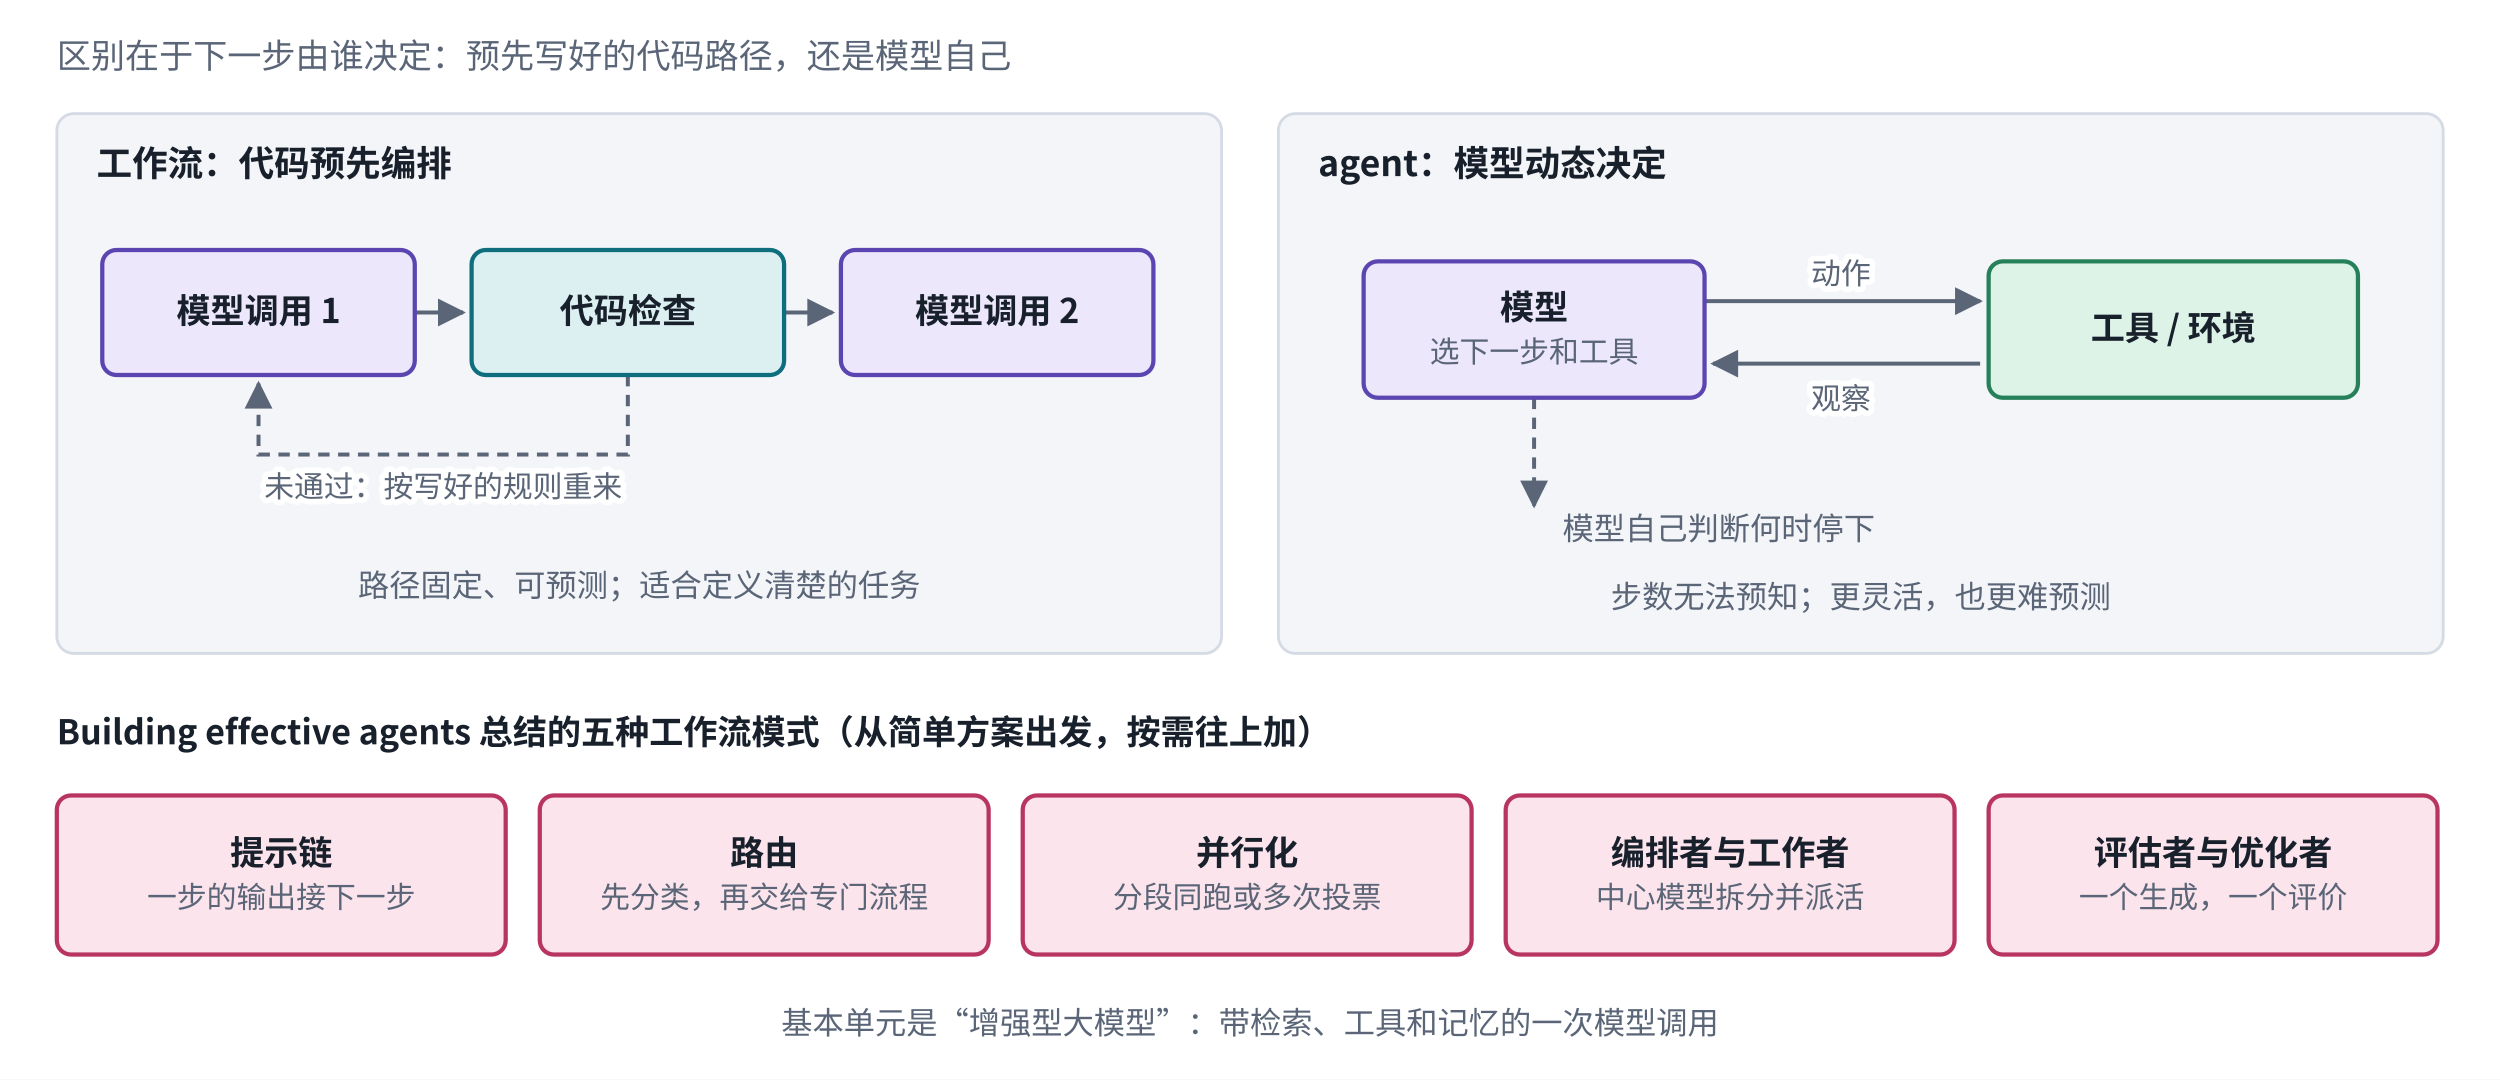
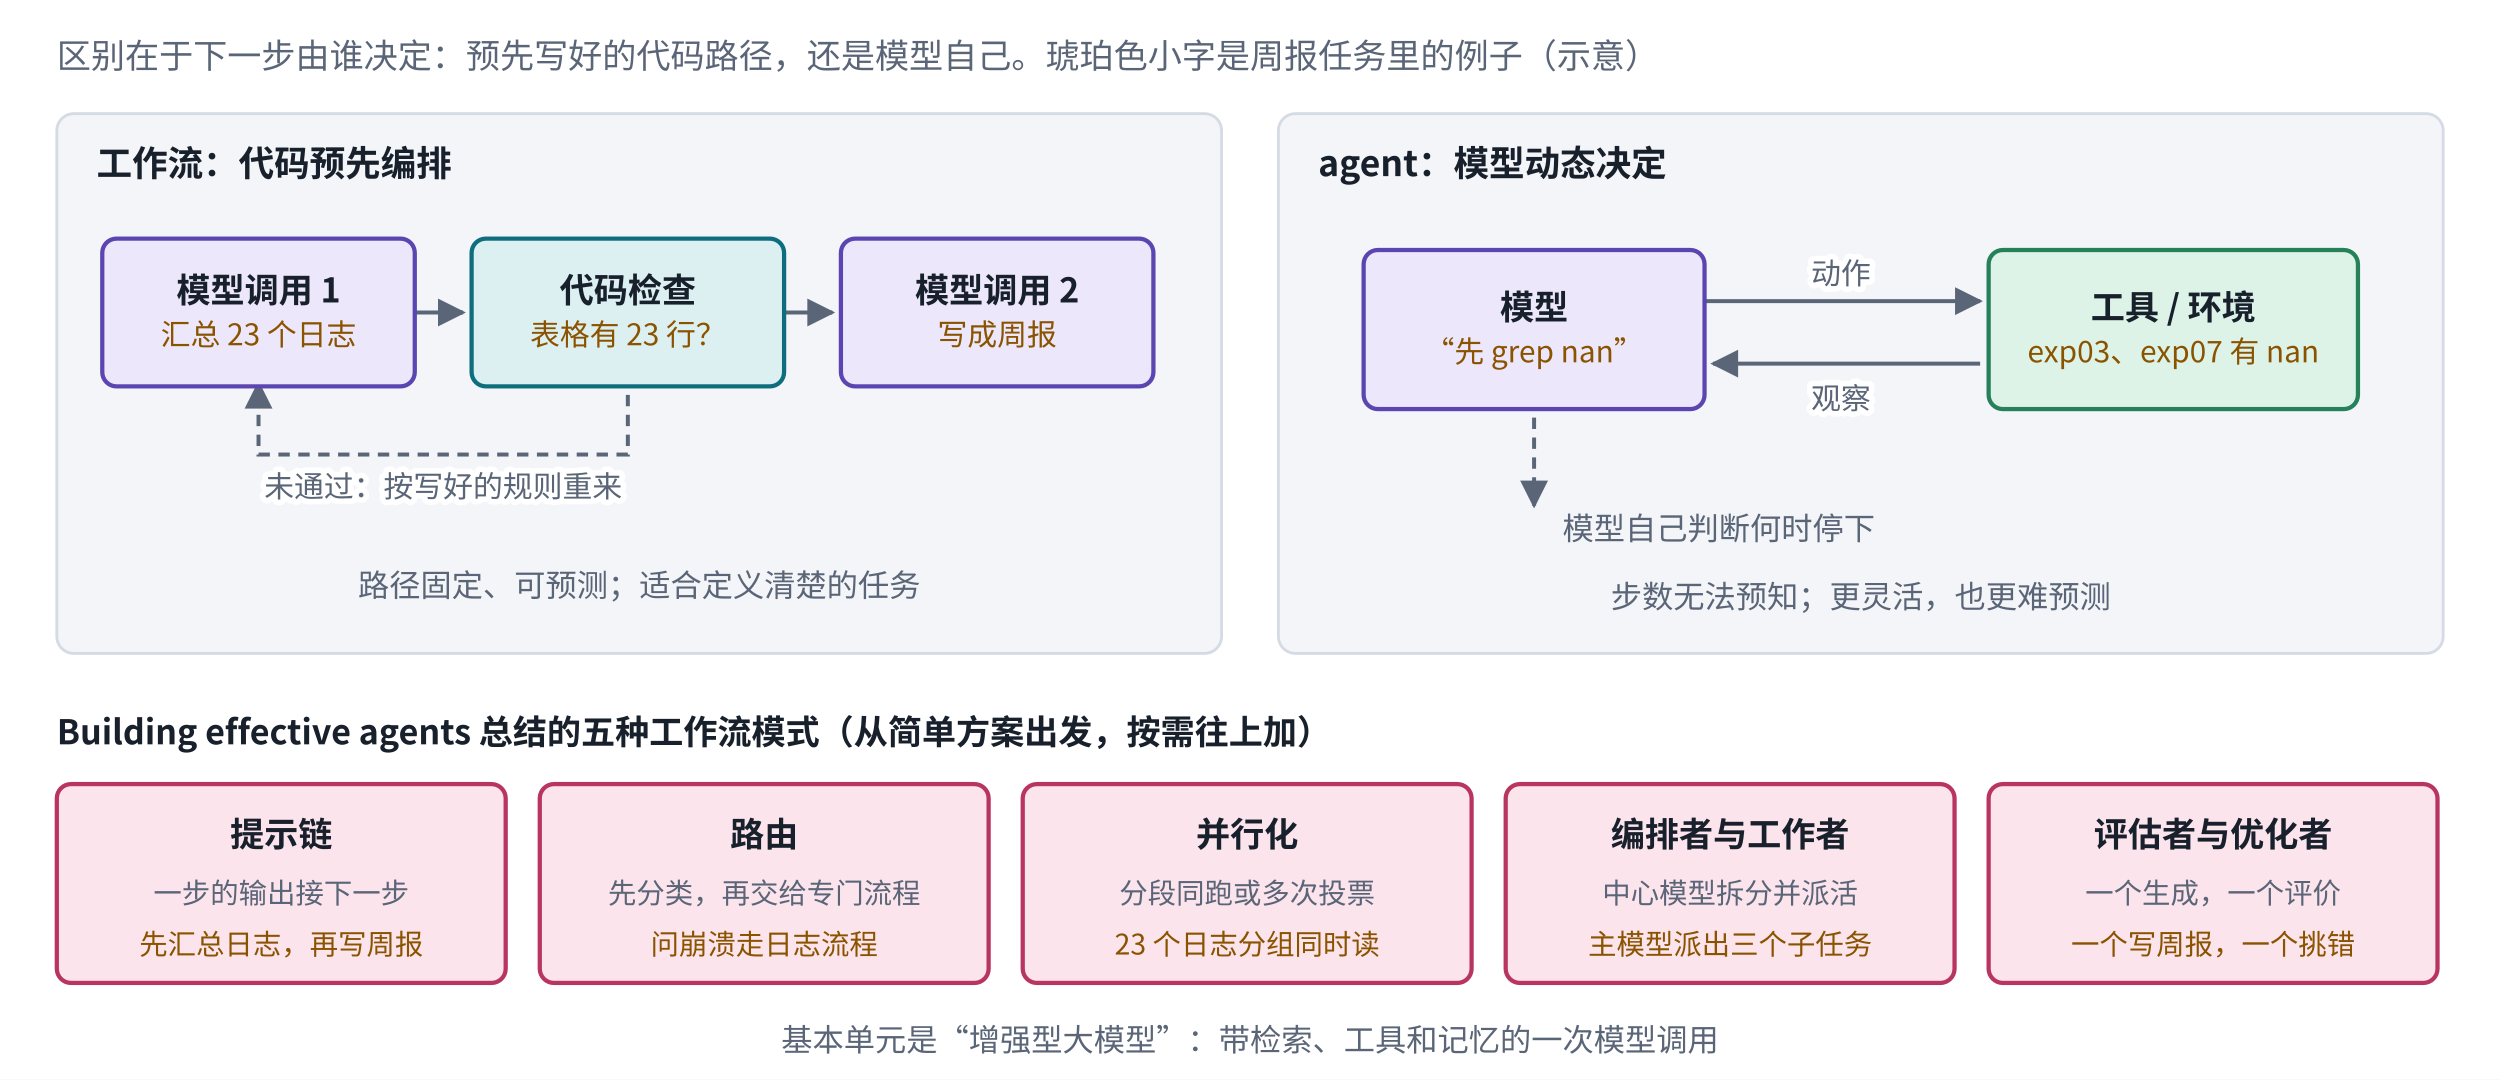
<svg xmlns="http://www.w3.org/2000/svg" viewBox="0 0 880 380" width="880" height="380" role="img" aria-label="工作流与 agent">
  <defs>
    <marker id="ah-workflowvsagent" viewBox="0 0 10 10" refX="9" refY="5" markerWidth="7" markerHeight="7" orient="auto-start-reverse">
      <path d="M0,0 L10,5 L0,10 z" fill="#5A6577" />
    </marker>
  </defs>
  <rect x="0" y="0" width="880" height="380" fill="#ffffff" />
  <rect x="20" y="40" width="410" height="190" rx="6" fill="#F3F5F8" stroke="#D5DBE4" stroke-width="1" />
  <path d="M146,110 L163,110" fill="none" stroke="#5A6577" stroke-width="1.4" marker-end="url(#ah-workflowvsagent)" />
  <path d="M276,110 L293,110" fill="none" stroke="#5A6577" stroke-width="1.4" marker-end="url(#ah-workflowvsagent)" />
  <path d="M221,132 L221,160 L91,160 L91,135" fill="none" stroke="#5A6577" stroke-width="1.4" stroke-dasharray="4 3" marker-end="url(#ah-workflowvsagent)" />
  <rect x="450" y="40" width="410" height="190" rx="6" fill="#F3F5F8" stroke="#D5DBE4" stroke-width="1" />
  <path d="M600,106 L697,106" fill="none" stroke="#5A6577" stroke-width="1.4" marker-end="url(#ah-workflowvsagent)" />
  <path d="M697,128 L603,128" fill="none" stroke="#5A6577" stroke-width="1.4" marker-end="url(#ah-workflowvsagent)" />
  <path d="M540,140 L540,178" fill="none" stroke="#5A6577" stroke-width="1.4" stroke-dasharray="4 3" marker-end="url(#ah-workflowvsagent)" />
-   <rect x="36" y="88" width="110" height="44" rx="5" fill="#ECE7FB" stroke="#5B45B0" stroke-width="1.5" />
-   <rect x="166" y="88" width="110" height="44" rx="5" fill="#DCEFF1" stroke="#0E6E7E" stroke-width="1.5" />
-   <rect x="296" y="88" width="110" height="44" rx="5" fill="#ECE7FB" stroke="#5B45B0" stroke-width="1.5" />
-   <rect x="480" y="92" width="120" height="48" rx="5" fill="#ECE7FB" stroke="#5B45B0" stroke-width="1.5" />
-   <rect x="700" y="92" width="130" height="48" rx="5" fill="#DDF3E8" stroke="#26805A" stroke-width="1.5" />
-   <rect x="20" y="280" width="158" height="56" rx="5" fill="#FCE4EC" stroke="#B83560" stroke-width="1.5" />
-   <rect x="190" y="280" width="158" height="56" rx="5" fill="#FCE4EC" stroke="#B83560" stroke-width="1.5" />
-   <rect x="360" y="280" width="158" height="56" rx="5" fill="#FCE4EC" stroke="#B83560" stroke-width="1.5" />
-   <rect x="530" y="280" width="158" height="56" rx="5" fill="#FCE4EC" stroke="#B83560" stroke-width="1.5" />
-   <rect x="700" y="280" width="158" height="56" rx="5" fill="#FCE4EC" stroke="#B83560" stroke-width="1.5" />
-   <text x="20" y="24" text-anchor="start" font-size="12" font-weight="500" fill="#5A6577" font-family="PingFang SC, Noto Sans CJK SC, Microsoft YaHei, sans-serif">区别在于下一步由谁决定：预先写好的代码路径，还是模型自己</text>
+   <rect x="36" y="84" width="110" height="52" rx="5" fill="#ECE7FB" stroke="#5B45B0" stroke-width="1.5" />
+   <rect x="166" y="84" width="110" height="52" rx="5" fill="#DCEFF1" stroke="#0E6E7E" stroke-width="1.5" />
+   <rect x="296" y="84" width="110" height="52" rx="5" fill="#ECE7FB" stroke="#5B45B0" stroke-width="1.5" />
+   <rect x="480" y="88" width="120" height="56" rx="5" fill="#ECE7FB" stroke="#5B45B0" stroke-width="1.5" />
+   <rect x="700" y="88" width="130" height="56" rx="5" fill="#DDF3E8" stroke="#26805A" stroke-width="1.5" />
+   <rect x="20" y="276" width="158" height="70" rx="5" fill="#FCE4EC" stroke="#B83560" stroke-width="1.5" />
+   <rect x="190" y="276" width="158" height="70" rx="5" fill="#FCE4EC" stroke="#B83560" stroke-width="1.5" />
+   <rect x="360" y="276" width="158" height="70" rx="5" fill="#FCE4EC" stroke="#B83560" stroke-width="1.5" />
+   <rect x="530" y="276" width="158" height="70" rx="5" fill="#FCE4EC" stroke="#B83560" stroke-width="1.5" />
+   <rect x="700" y="276" width="158" height="70" rx="5" fill="#FCE4EC" stroke="#B83560" stroke-width="1.5" />
+   <text x="20" y="24" text-anchor="start" font-size="12" font-weight="500" fill="#5A6577" font-family="PingFang SC, Noto Sans CJK SC, Microsoft YaHei, sans-serif">区别在于下一步由谁决定：预先写好的代码路径，还是模型自己。琥珀色小字是周报任务里的例子（示意）</text>
  <text x="34" y="62" text-anchor="start" font-size="12.5" font-weight="700" fill="#18202C" font-family="PingFang SC, Noto Sans CJK SC, Microsoft YaHei, sans-serif">工作流：代码预先编排</text>
-   <text x="91" y="113.72" text-anchor="middle" font-size="12" font-weight="600" fill="#18202C" font-family="PingFang SC, Noto Sans CJK SC, Microsoft YaHei, sans-serif">模型调用 1</text>
-   <text x="221" y="113.72" text-anchor="middle" font-size="12" font-weight="600" fill="#18202C" font-family="PingFang SC, Noto Sans CJK SC, Microsoft YaHei, sans-serif">代码检查</text>
-   <text x="351" y="113.72" text-anchor="middle" font-size="12" font-weight="600" fill="#18202C" font-family="PingFang SC, Noto Sans CJK SC, Microsoft YaHei, sans-serif">模型调用 2</text>
+   <text x="91" y="106.475" text-anchor="middle" font-size="12" font-weight="600" fill="#18202C" font-family="PingFang SC, Noto Sans CJK SC, Microsoft YaHei, sans-serif">模型调用 1</text>
+   <text x="91" y="121.535" text-anchor="middle" font-size="10.5" font-weight="400" fill="#8A5300" font-family="PingFang SC, Noto Sans CJK SC, Microsoft YaHei, sans-serif">汇总 23 个日志</text>
+   <text x="221" y="106.475" text-anchor="middle" font-size="12" font-weight="600" fill="#18202C" font-family="PingFang SC, Noto Sans CJK SC, Microsoft YaHei, sans-serif">代码检查</text>
+   <text x="221" y="121.535" text-anchor="middle" font-size="10.5" font-weight="400" fill="#8A5300" font-family="PingFang SC, Noto Sans CJK SC, Microsoft YaHei, sans-serif">表格有 23 行？</text>
+   <text x="351" y="106.475" text-anchor="middle" font-size="12" font-weight="600" fill="#18202C" font-family="PingFang SC, Noto Sans CJK SC, Microsoft YaHei, sans-serif">模型调用 2</text>
+   <text x="351" y="121.535" text-anchor="middle" font-size="10.5" font-weight="400" fill="#8A5300" font-family="PingFang SC, Noto Sans CJK SC, Microsoft YaHei, sans-serif">写成周报</text>
  <text x="156" y="175" text-anchor="middle" font-size="10.5" font-weight="400" fill="#5A6577" font-family="PingFang SC, Noto Sans CJK SC, Microsoft YaHei, sans-serif" style="paint-order:stroke;stroke-width:4px;stroke-linejoin:round" stroke="#ffffff">未通过：按写好的规则重来</text>
  <text x="225" y="210" text-anchor="middle" font-size="11" font-weight="400" fill="#5A6577" font-family="PingFang SC, Noto Sans CJK SC, Microsoft YaHei, sans-serif">路径固定、可预测；适合定义清楚的任务</text>
  <text x="464" y="62" text-anchor="start" font-size="12.5" font-weight="700" fill="#18202C" font-family="PingFang SC, Noto Sans CJK SC, Microsoft YaHei, sans-serif">agent：模型动态决定</text>
  <text x="540" y="112.475" text-anchor="middle" font-size="12" font-weight="600" fill="#18202C" font-family="PingFang SC, Noto Sans CJK SC, Microsoft YaHei, sans-serif">模型</text>
-   <text x="540" y="127.535" text-anchor="middle" font-size="10.5" font-weight="400" fill="#5A6577" font-family="PingFang SC, Noto Sans CJK SC, Microsoft YaHei, sans-serif">选下一步和工具</text>
-   <text x="765" y="119.72" text-anchor="middle" font-size="12" font-weight="600" fill="#18202C" font-family="PingFang SC, Noto Sans CJK SC, Microsoft YaHei, sans-serif">工具 / 环境</text>
+   <text x="540" y="127.535" text-anchor="middle" font-size="10.5" font-weight="400" fill="#8A5300" font-family="PingFang SC, Noto Sans CJK SC, Microsoft YaHei, sans-serif">“先 grep nan”</text>
+   <text x="765" y="112.475" text-anchor="middle" font-size="12" font-weight="600" fill="#18202C" font-family="PingFang SC, Noto Sans CJK SC, Microsoft YaHei, sans-serif">工具 / 环境</text>
+   <text x="765" y="127.535" text-anchor="middle" font-size="10.5" font-weight="400" fill="#8A5300" font-family="PingFang SC, Noto Sans CJK SC, Microsoft YaHei, sans-serif">exp03、exp07 有 nan</text>
  <text x="648" y="100" text-anchor="middle" font-size="10.5" font-weight="400" fill="#5A6577" font-family="PingFang SC, Noto Sans CJK SC, Microsoft YaHei, sans-serif" style="paint-order:stroke;stroke-width:4px;stroke-linejoin:round" stroke="#ffffff">动作</text>
  <text x="648" y="144" text-anchor="middle" font-size="10.5" font-weight="400" fill="#5A6577" font-family="PingFang SC, Noto Sans CJK SC, Microsoft YaHei, sans-serif" style="paint-order:stroke;stroke-width:4px;stroke-linejoin:round" stroke="#ffffff">观察</text>
  <text x="550" y="190" text-anchor="start" font-size="11" font-weight="400" fill="#5A6577" font-family="PingFang SC, Noto Sans CJK SC, Microsoft YaHei, sans-serif">模型自己判断何时停下</text>
  <text x="655" y="214" text-anchor="middle" font-size="11" font-weight="400" fill="#5A6577" font-family="PingFang SC, Noto Sans CJK SC, Microsoft YaHei, sans-serif">步数无法预知；更灵活，也更难预测</text>
  <text x="20" y="262" text-anchor="start" font-size="12" font-weight="700" fill="#18202C" font-family="PingFang SC, Noto Sans CJK SC, Microsoft YaHei, sans-serif">Building effective agents 总结的五种工作流模式（从简单方案出发，按需往上加）</text>
-   <text x="99" y="304.475" text-anchor="middle" font-size="12" font-weight="600" fill="#18202C" font-family="PingFang SC, Noto Sans CJK SC, Microsoft YaHei, sans-serif">提示链</text>
-   <text x="99" y="319.535" text-anchor="middle" font-size="10.5" font-weight="400" fill="#5A6577" font-family="PingFang SC, Noto Sans CJK SC, Microsoft YaHei, sans-serif">一步的输出接下一步</text>
-   <text x="269" y="304.475" text-anchor="middle" font-size="12" font-weight="600" fill="#18202C" font-family="PingFang SC, Noto Sans CJK SC, Microsoft YaHei, sans-serif">路由</text>
-   <text x="269" y="319.535" text-anchor="middle" font-size="10.5" font-weight="400" fill="#5A6577" font-family="PingFang SC, Noto Sans CJK SC, Microsoft YaHei, sans-serif">先分类，再交给专门流程</text>
-   <text x="439" y="304.475" text-anchor="middle" font-size="12" font-weight="600" fill="#18202C" font-family="PingFang SC, Noto Sans CJK SC, Microsoft YaHei, sans-serif">并行化</text>
-   <text x="439" y="319.535" text-anchor="middle" font-size="10.5" font-weight="400" fill="#5A6577" font-family="PingFang SC, Noto Sans CJK SC, Microsoft YaHei, sans-serif">分段同跑或多次投票</text>
-   <text x="609" y="304.475" text-anchor="middle" font-size="12" font-weight="600" fill="#18202C" font-family="PingFang SC, Noto Sans CJK SC, Microsoft YaHei, sans-serif">编排者与工作者</text>
-   <text x="609" y="319.535" text-anchor="middle" font-size="10.5" font-weight="400" fill="#5A6577" font-family="PingFang SC, Noto Sans CJK SC, Microsoft YaHei, sans-serif">中心模型拆分并派活</text>
-   <text x="779" y="304.475" text-anchor="middle" font-size="12" font-weight="600" fill="#18202C" font-family="PingFang SC, Noto Sans CJK SC, Microsoft YaHei, sans-serif">评估者与优化者</text>
-   <text x="779" y="319.535" text-anchor="middle" font-size="10.5" font-weight="400" fill="#5A6577" font-family="PingFang SC, Noto Sans CJK SC, Microsoft YaHei, sans-serif">一个生成，一个评价</text>
-   <text x="440" y="364" text-anchor="middle" font-size="11" font-weight="400" fill="#5A6577" font-family="PingFang SC, Noto Sans CJK SC, Microsoft YaHei, sans-serif">基本单元是“增强型大模型”：带检索、工具和记忆的一次模型调用</text>
+   <text x="99" y="298" text-anchor="middle" font-size="12" font-weight="600" fill="#18202C" font-family="PingFang SC, Noto Sans CJK SC, Microsoft YaHei, sans-serif">提示链</text>
+   <text x="99" y="318" text-anchor="middle" font-size="10" font-weight="400" fill="#5A6577" font-family="PingFang SC, Noto Sans CJK SC, Microsoft YaHei, sans-serif">一步的输出接下一步</text>
+   <text x="99" y="336" text-anchor="middle" font-size="10" font-weight="400" fill="#8A5300" font-family="PingFang SC, Noto Sans CJK SC, Microsoft YaHei, sans-serif">先汇总日志，再写周报</text>
+   <text x="269" y="298" text-anchor="middle" font-size="12" font-weight="600" fill="#18202C" font-family="PingFang SC, Noto Sans CJK SC, Microsoft YaHei, sans-serif">路由</text>
+   <text x="269" y="318" text-anchor="middle" font-size="10" font-weight="400" fill="#5A6577" font-family="PingFang SC, Noto Sans CJK SC, Microsoft YaHei, sans-serif">先分类，再交给专门流程</text>
+   <text x="269" y="336" text-anchor="middle" font-size="10" font-weight="400" fill="#8A5300" font-family="PingFang SC, Noto Sans CJK SC, Microsoft YaHei, sans-serif">问崩溃走日志流程</text>
+   <text x="439" y="298" text-anchor="middle" font-size="12" font-weight="600" fill="#18202C" font-family="PingFang SC, Noto Sans CJK SC, Microsoft YaHei, sans-serif">并行化</text>
+   <text x="439" y="318" text-anchor="middle" font-size="10" font-weight="400" fill="#5A6577" font-family="PingFang SC, Noto Sans CJK SC, Microsoft YaHei, sans-serif">分段同跑或多次投票</text>
+   <text x="439" y="336" text-anchor="middle" font-size="10" font-weight="400" fill="#8A5300" font-family="PingFang SC, Noto Sans CJK SC, Microsoft YaHei, sans-serif">23 个日志分组同时读</text>
+   <text x="609" y="298" text-anchor="middle" font-size="12" font-weight="600" fill="#18202C" font-family="PingFang SC, Noto Sans CJK SC, Microsoft YaHei, sans-serif">编排者与工作者</text>
+   <text x="609" y="318" text-anchor="middle" font-size="10" font-weight="400" fill="#5A6577" font-family="PingFang SC, Noto Sans CJK SC, Microsoft YaHei, sans-serif">中心模型拆分并派活</text>
+   <text x="609" y="336" text-anchor="middle" font-size="10" font-weight="400" fill="#8A5300" font-family="PingFang SC, Noto Sans CJK SC, Microsoft YaHei, sans-serif">主模型派出三个子任务</text>
+   <text x="779" y="298" text-anchor="middle" font-size="12" font-weight="600" fill="#18202C" font-family="PingFang SC, Noto Sans CJK SC, Microsoft YaHei, sans-serif">评估者与优化者</text>
+   <text x="779" y="318" text-anchor="middle" font-size="10" font-weight="400" fill="#5A6577" font-family="PingFang SC, Noto Sans CJK SC, Microsoft YaHei, sans-serif">一个生成，一个评价</text>
+   <text x="779" y="336" text-anchor="middle" font-size="10" font-weight="400" fill="#8A5300" font-family="PingFang SC, Noto Sans CJK SC, Microsoft YaHei, sans-serif">一个写周报，一个挑错</text>
+   <text x="440" y="370" text-anchor="middle" font-size="11" font-weight="400" fill="#5A6577" font-family="PingFang SC, Noto Sans CJK SC, Microsoft YaHei, sans-serif">基本单元是“增强型大模型”：带检索、工具和记忆的一次模型调用</text>
</svg>
